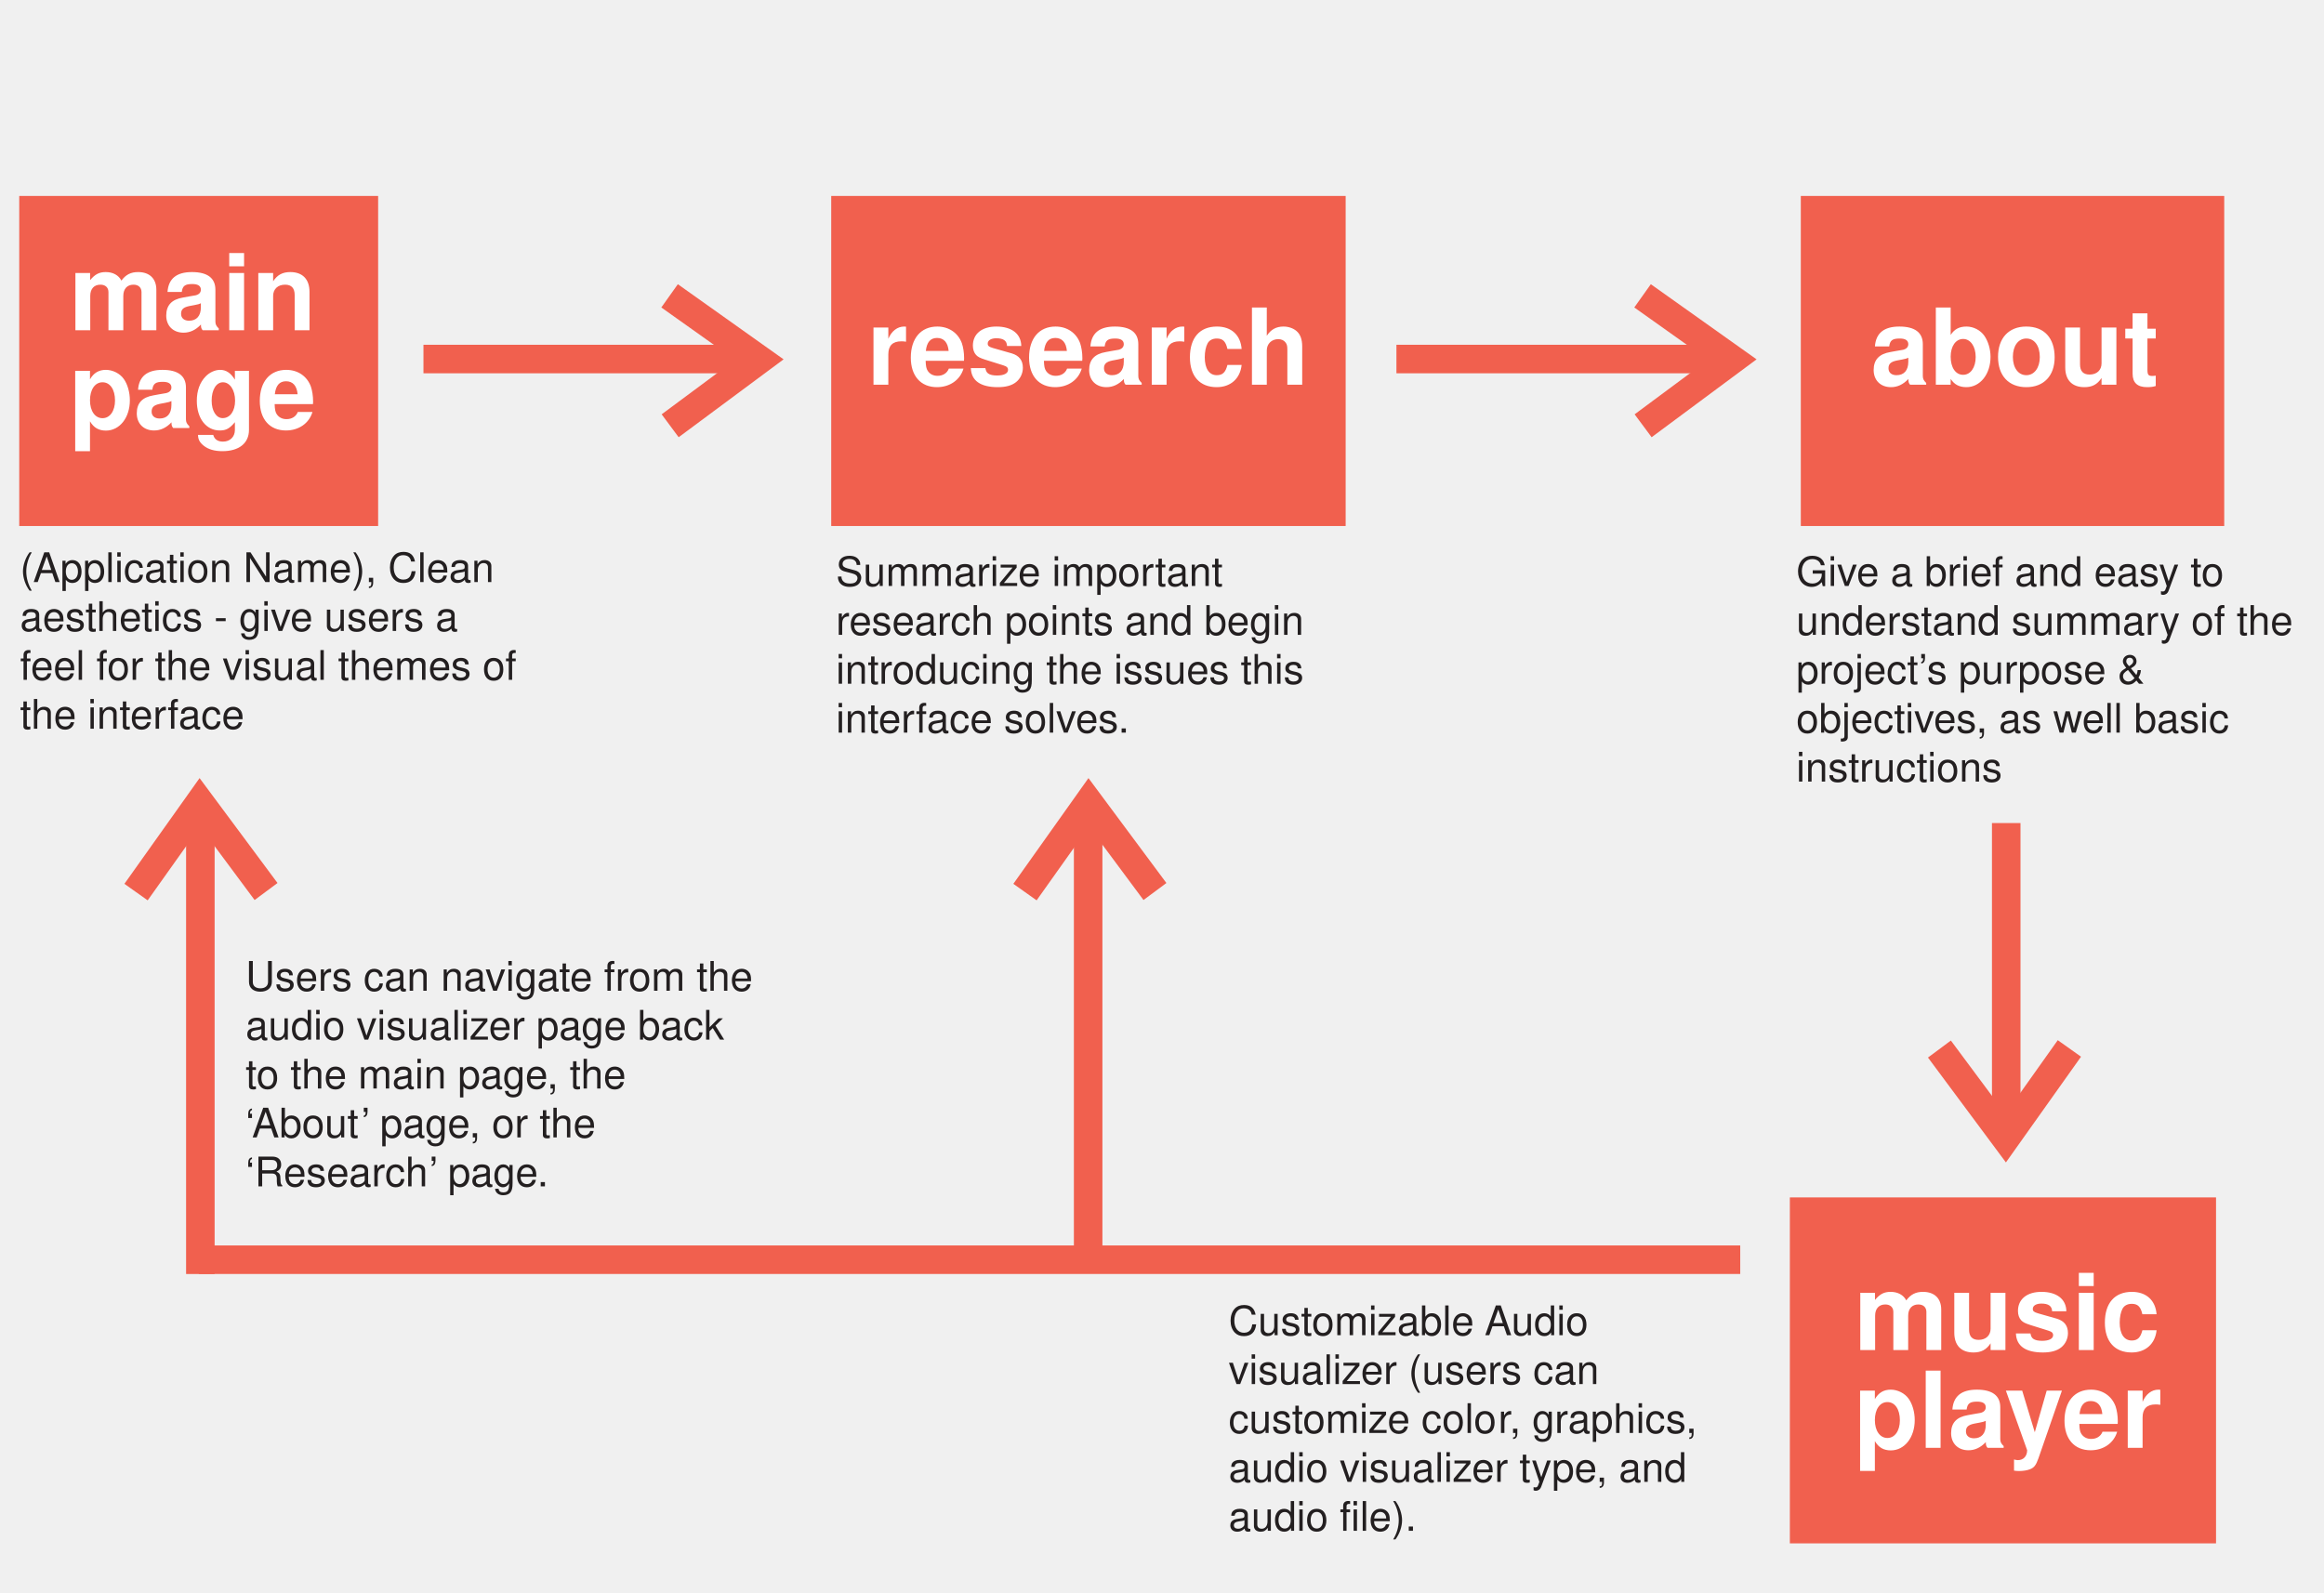
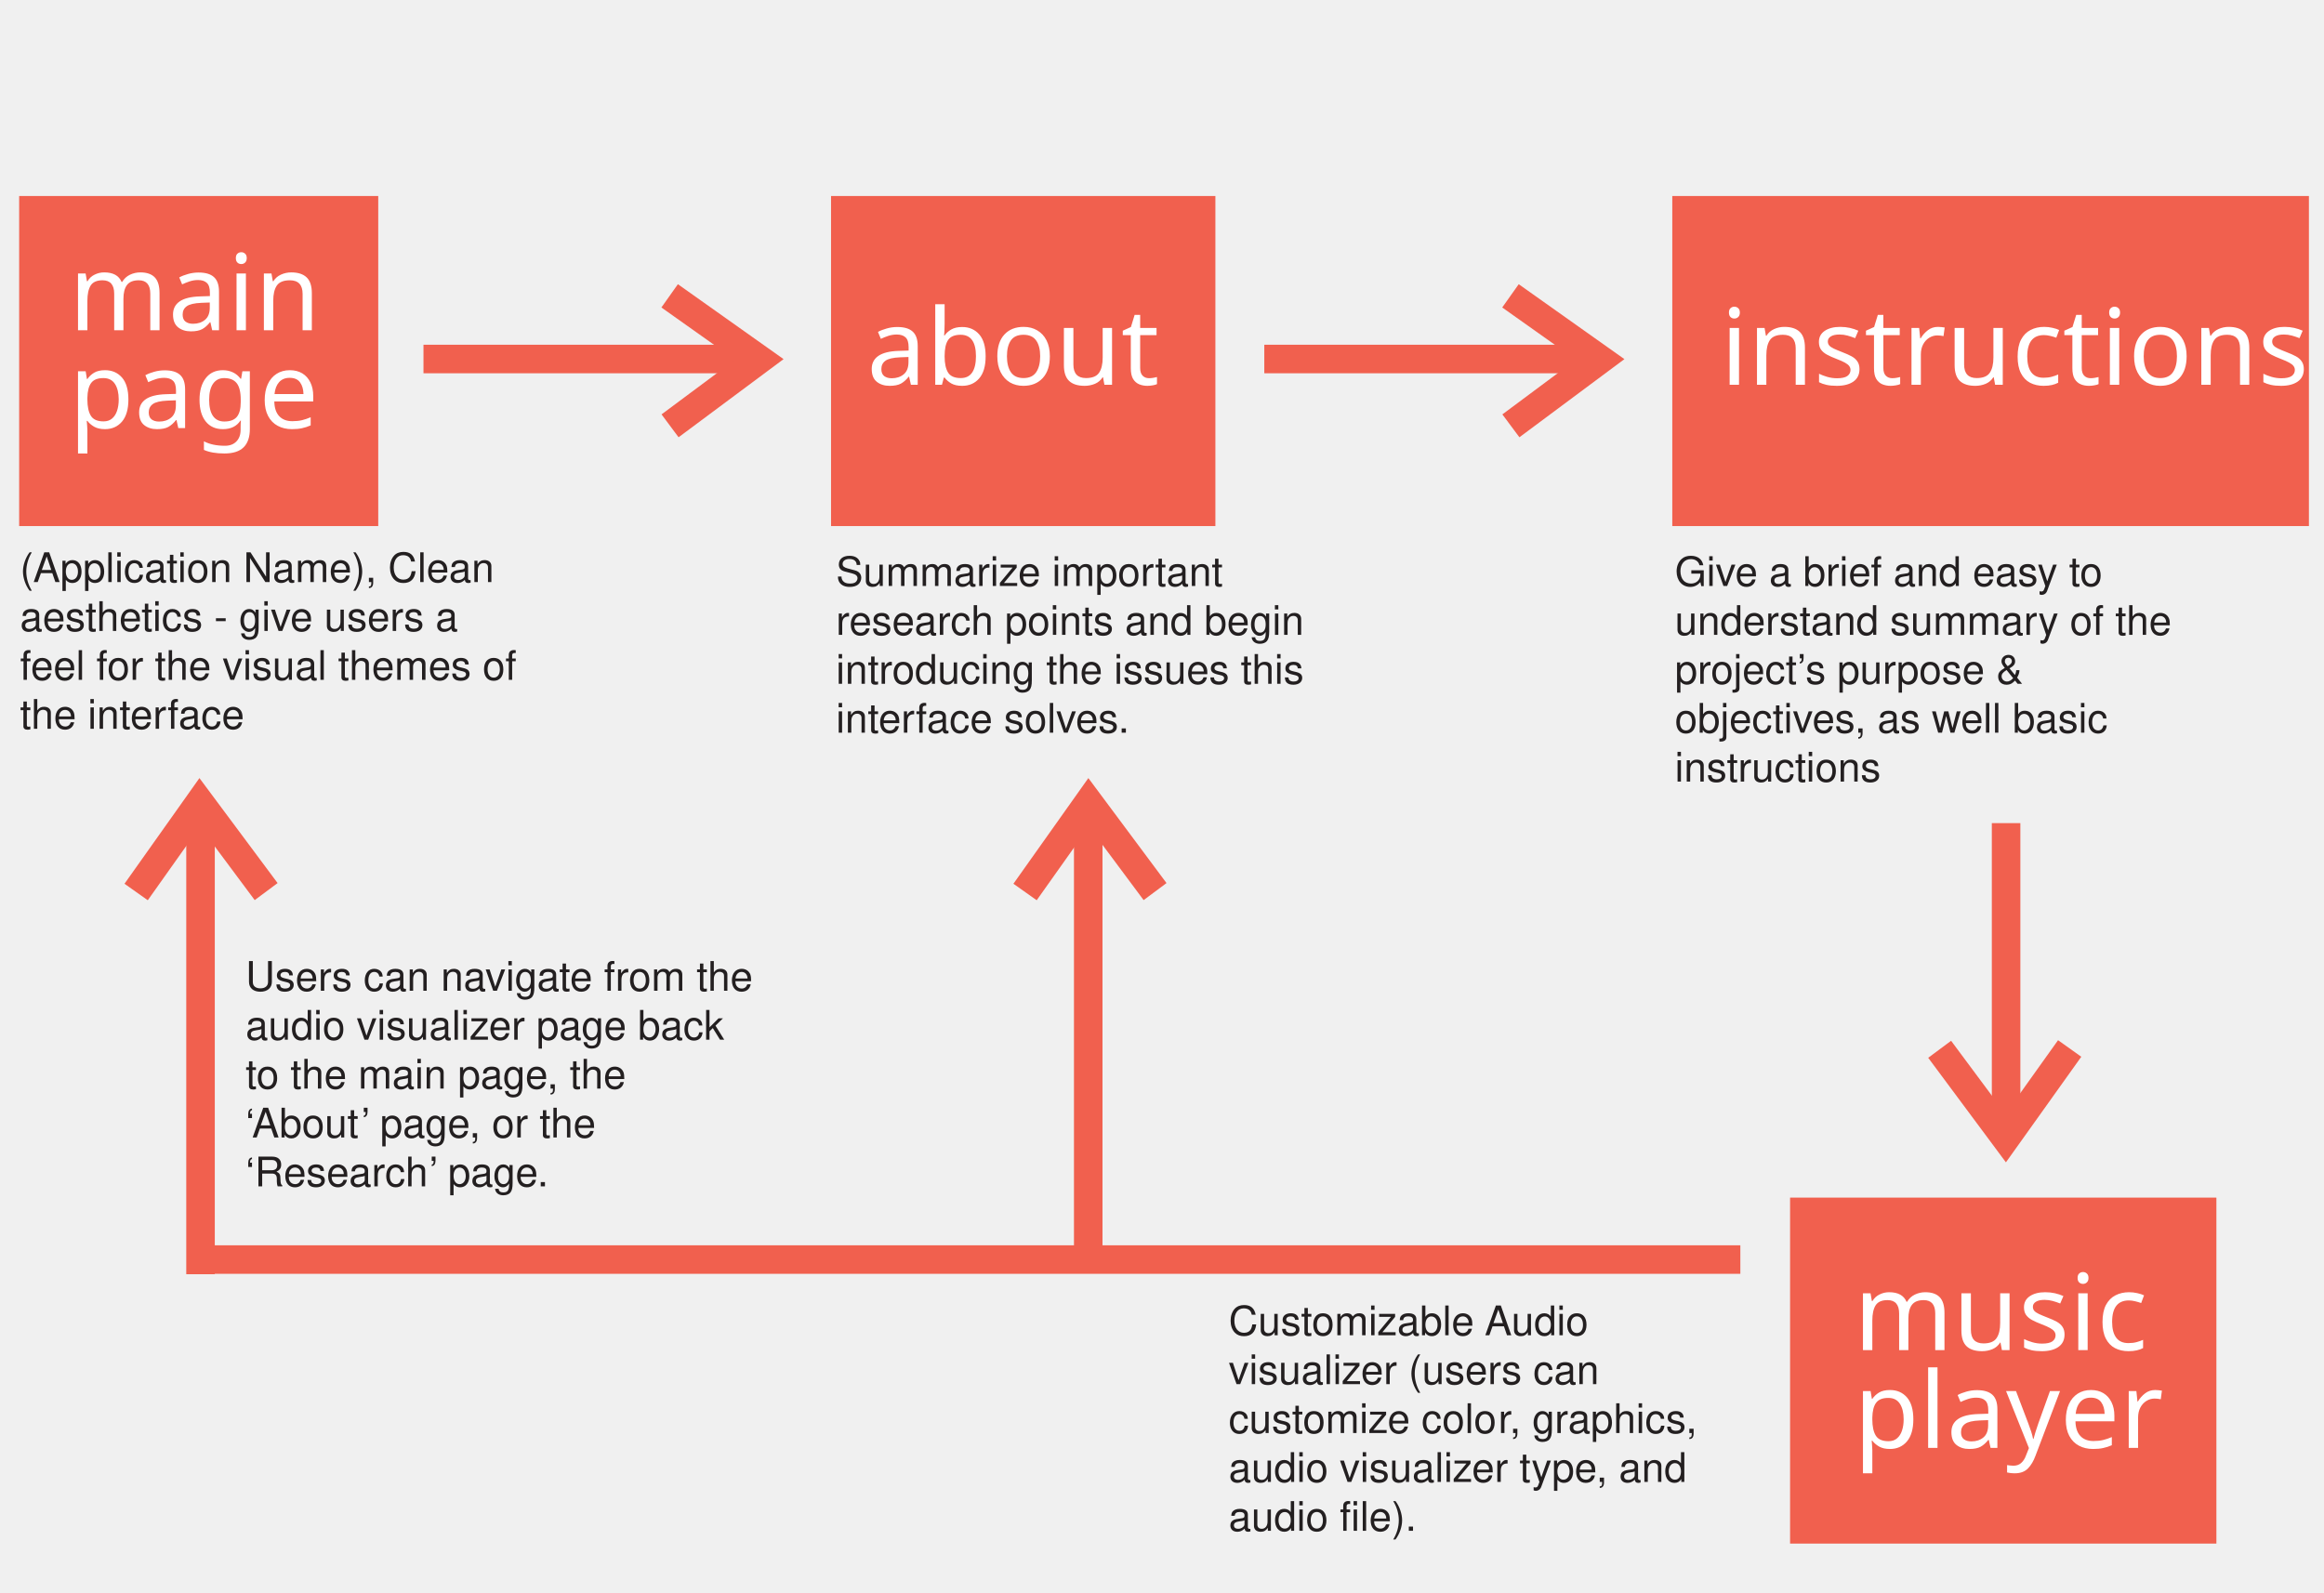
- <svg xmlns="http://www.w3.org/2000/svg" id="Layer_1" data-name="Layer 1" viewBox="0 0 570.22 390.81">
-   <defs>
-     <style>.cls-1{fill:#f1604e;}.cls-1,.cls-3{stroke:#f1604e;stroke-miterlimit:10;}.cls-2{font-size:26px;fill:#fff;font-family:Helvetica-Bold, Helvetica;font-weight:700;}.cls-3{fill:none;stroke-width:7px;}.cls-4{font-size:10px;fill:#231f20;font-family:Helvetica, Helvetica;}.cls-5{letter-spacing:-0.02em;}.cls-6{letter-spacing:-0.04em;}.cls-7{letter-spacing:-0.05em;}</style>
-   </defs>
-   <rect class="cls-1" x="5.22" y="48.59" width="87.06" height="80" />
-   <text class="cls-2" transform="translate(16.94 81.05)">main <tspan x="0" y="24">page</tspan>
-   </text>
-   <line class="cls-3" x1="183" y1="88.11" x2="103.9" y2="88.11" />
-   <rect class="cls-1" x="442.35" y="48.59" width="102.89" height="80" />
-   <text class="cls-2" transform="translate(458.99 94.42)">about</text>
-   <rect class="cls-1" x="204.45" y="48.59" width="125.22" height="80" />
-   <text class="cls-2" transform="translate(212.68 94.42)">research</text>
-   <rect class="cls-1" x="439.66" y="294.36" width="103.57" height="83.9" />
-   <text class="cls-2" transform="translate(454.88 331.32)">music <tspan x="0" y="24">player</tspan>
-   </text>
-   <text class="cls-4" transform="translate(4.9 142.84)">(Application Name), Clean <tspan x="0" y="12">aesthetics - give users a </tspan>
-     <tspan x="0" y="24">feel for the visual themes of </tspan>
-     <tspan x="0" y="36">the interface</tspan>
-   </text>
-   <text class="cls-4" transform="translate(440.73 143.8)">Give a brief and easy to <tspan x="0" y="12">understand summary of the </tspan>
-     <tspan x="0" y="24">project</tspan>
-     <tspan class="cls-5" x="30.01" y="24">’</tspan>
-     <tspan x="32.06" y="24">s purpose &amp; </tspan>
-     <tspan x="0" y="36">objectives, as well basic </tspan>
-     <tspan x="0" y="48">instructions</tspan>
-   </text>
-   <text class="cls-4" transform="translate(205.11 143.8)">Summarize important <tspan x="0" y="12">research points and begin </tspan>
-     <tspan x="0" y="24">introducing the issues this </tspan>
-     <tspan x="0" y="36">interface solves.</tspan>
-   </text>
-   <line class="cls-3" x1="48.78" y1="309.15" x2="426.99" y2="309.15" />
-   <text class="cls-4" transform="translate(60.25 243.14)">Users can navigate from the <tspan x="0" y="12">audio visualizer page back </tspan>
-     <tspan x="0" y="24">to the main page, the </tspan>
-     <tspan x="0" y="36">‘About</tspan>
-     <tspan class="cls-6" x="28.35" y="36">’</tspan>
-     <tspan x="30.21" y="36" xml:space="preserve"> page, or the </tspan>
-     <tspan x="0" y="48">‘Research</tspan>
-     <tspan class="cls-6" x="45.02" y="48">’</tspan>
-     <tspan x="46.88" y="48" xml:space="preserve"> page. </tspan>
-   </text>
-   <text class="cls-4" transform="translate(301.45 327.67)">Customizable<tspan class="cls-7" x="60.58" y="0"> </tspan>
-     <tspan x="62.81" y="0">Audio </tspan>
-     <tspan x="0" y="12">visualizer (users can </tspan>
-     <tspan x="0" y="24">customize colo</tspan>
-     <tspan class="cls-7" x="66.14" y="24">r</tspan>
-     <tspan x="68.92" y="24">, graphics, </tspan>
-     <tspan x="0" y="36">audio visualizer type, and </tspan>
-     <tspan x="0" y="48">audio file).</tspan>
-   </text>
-   <polyline class="cls-3" points="164.29 72.6 186.31 88.25 164.43 104.49" />
-   <line class="cls-3" x1="421.73" y1="88.11" x2="342.63" y2="88.11" />
-   <polyline class="cls-3" points="403.02 72.6 425.04 88.25 403.16 104.49" />
-   <line class="cls-3" x1="492.25" y1="276.02" x2="492.25" y2="201.99" />
-   <polyline class="cls-3" points="507.75 257.3 492.11 279.32 475.86 257.45" />
-   <line class="cls-3" x1="266.99" y1="200.22" x2="266.99" y2="309.07" />
-   <polyline class="cls-3" points="251.49 218.93 267.13 196.91 283.38 218.79" />
-   <line class="cls-3" x1="49.16" y1="200.22" x2="49.16" y2="312.66" />
-   <polyline class="cls-3" points="33.38 218.93 49.03 196.91 65.28 218.79" />
+ <svg xmlns="http://www.w3.org/2000/svg" version="1.1" id="Layer_1" x="0px" y="0px" viewBox="0 0 570.2 390.8" style="enable-background:new 0 0 570.2 390.8;" xml:space="preserve">
+   <style type="text/css">
+ 	.st0{fill:#F1604E;stroke:#F1604E;stroke-miterlimit:10;}
+ 	.st1{fill:#FFFFFF;}
+ 	.st2{font-family:'Helvetica-Bold';}
+ 	.st3{font-size:26px;}
+ 	.st4{fill:none;stroke:#F1604E;stroke-width:7;stroke-miterlimit:10;}
+ 	.st5{fill:#231F20;}
+ 	.st6{font-family:'Helvetica';}
+ 	.st7{font-size:10px;}
+ </style>
+   <rect x="5.2" y="48.6" class="st0" width="87.1" height="80" />
+   <text transform="matrix(1 0 0 1 16.94 81.05)" class="st1 st2 st3">main </text>
+   <text transform="matrix(1 0 0 1 16.94 105.05)" class="st1 st2 st3">page</text>
+   <line class="st4" x1="183" y1="88.1" x2="103.9" y2="88.1" />
+   <rect x="410.8" y="48.6" class="st0" width="155.2" height="80" />
+   <text transform="matrix(1 0 0 1 422.1705 94.42)" class="st1 st2 st3">instructions</text>
+   <rect x="204.4" y="48.6" class="st0" width="93.3" height="80" />
+   <text transform="matrix(1 0 0 1 212.68 94.42)" class="st1 st2 st3">about</text>
+   <rect x="439.7" y="294.4" class="st0" width="103.6" height="83.9" />
+   <text transform="matrix(1 0 0 1 454.88 331.32)" class="st1 st2 st3">music </text>
+   <text transform="matrix(1 0 0 1 454.88 355.32)" class="st1 st2 st3">player</text>
+   <text transform="matrix(1 0 0 1 4.9 142.84)" class="st5 st6 st7">(Application Name), Clean </text>
+   <text transform="matrix(1 0 0 1 4.9 154.84)" class="st5 st6 st7">aesthetics - give users a </text>
+   <text transform="matrix(1 0 0 1 4.9 166.84)" class="st5 st6 st7">feel for the visual themes of </text>
+   <text transform="matrix(1 0 0 1 4.9 178.84)" class="st5 st6 st7">the interface</text>
+   <text transform="matrix(1 0 0 1 410.9237 143.8)" class="st5 st6 st7">Give a brief and easy to </text>
+   <text transform="matrix(1 0 0 1 410.9237 155.8)" class="st5 st6 st7">understand summary of the </text>
+   <text transform="matrix(1 0 0 1 410.9237 167.8)" class="st5 st6 st7">project</text>
+   <text transform="matrix(1 0 0 1 440.9337 167.8)" class="st5 st6 st7">’</text>
+   <text transform="matrix(1 0 0 1 442.9837 167.8)" class="st5 st6 st7">s purpose &amp; </text>
+   <text transform="matrix(1 0 0 1 410.9237 179.8)" class="st5 st6 st7">objectives, as well basic </text>
+   <text transform="matrix(1 0 0 1 410.9237 191.8)" class="st5 st6 st7">instructions</text>
+   <text transform="matrix(1 0 0 1 205.11 143.8)" class="st5 st6 st7">Summarize important </text>
+   <text transform="matrix(1 0 0 1 205.11 155.8)" class="st5 st6 st7">research points and begin </text>
+   <text transform="matrix(1 0 0 1 205.11 167.8)" class="st5 st6 st7">introducing the issues this </text>
+   <text transform="matrix(1 0 0 1 205.11 179.8)" class="st5 st6 st7">interface solves.</text>
+   <line class="st4" x1="48.8" y1="309.1" x2="427" y2="309.1" />
+   <text transform="matrix(1 0 0 1 60.25 243.14)" class="st5 st6 st7">Users can navigate from the </text>
+   <text transform="matrix(1 0 0 1 60.25 255.14)" class="st5 st6 st7">audio visualizer page back </text>
+   <text transform="matrix(1 0 0 1 60.25 267.14)" class="st5 st6 st7">to the main page, the </text>
+   <text transform="matrix(1 0 0 1 60.25 279.14)" class="st5 st6 st7">‘About</text>
+   <text transform="matrix(1 0 0 1 88.6 279.14)" class="st5 st6 st7">’</text>
+   <text transform="matrix(1 0 0 1 90.46 279.14)" class="st5 st6 st7"> page, or the </text>
+   <text transform="matrix(1 0 0 1 60.25 291.14)" class="st5 st6 st7">‘Research</text>
+   <text transform="matrix(1 0 0 1 105.27 291.14)" class="st5 st6 st7">’</text>
+   <text transform="matrix(1 0 0 1 107.13 291.14)" class="st5 st6 st7"> page. </text>
+   <text transform="matrix(1 0 0 1 301.45 327.67)" class="st5 st6 st7">Customizable</text>
+   <text transform="matrix(1 0 0 1 362.03 327.67)" class="st5 st6 st7"> </text>
+   <text transform="matrix(1 0 0 1 364.26 327.67)" class="st5 st6 st7">Audio </text>
+   <text transform="matrix(1 0 0 1 301.45 339.67)" class="st5 st6 st7">visualizer (users can </text>
+   <text transform="matrix(1 0 0 1 301.45 351.67)" class="st5 st6 st7">customize colo</text>
+   <text transform="matrix(1 0 0 1 367.59 351.67)" class="st5 st6 st7">r</text>
+   <text transform="matrix(1 0 0 1 370.37 351.67)" class="st5 st6 st7">, graphics, </text>
+   <text transform="matrix(1 0 0 1 301.45 363.67)" class="st5 st6 st7">audio visualizer type, and </text>
+   <text transform="matrix(1 0 0 1 301.45 375.67)" class="st5 st6 st7">audio file).</text>
+   <polyline class="st4" points="164.3,72.6 186.3,88.2 164.4,104.5 " />
+   <line class="st4" x1="389.3" y1="88.1" x2="310.2" y2="88.1" />
+   <polyline class="st4" points="370.6,72.6 392.6,88.2 370.7,104.5 " />
+   <line class="st4" x1="492.2" y1="276" x2="492.2" y2="202" />
+   <polyline class="st4" points="507.8,257.3 492.1,279.3 475.9,257.5 " />
+   <line class="st4" x1="267" y1="200.2" x2="267" y2="309.1" />
+   <polyline class="st4" points="251.5,218.9 267.1,196.9 283.4,218.8 " />
+   <line class="st4" x1="49.2" y1="200.2" x2="49.2" y2="312.7" />
+   <polyline class="st4" points="33.4,218.9 49,196.9 65.3,218.8 " />
</svg>
